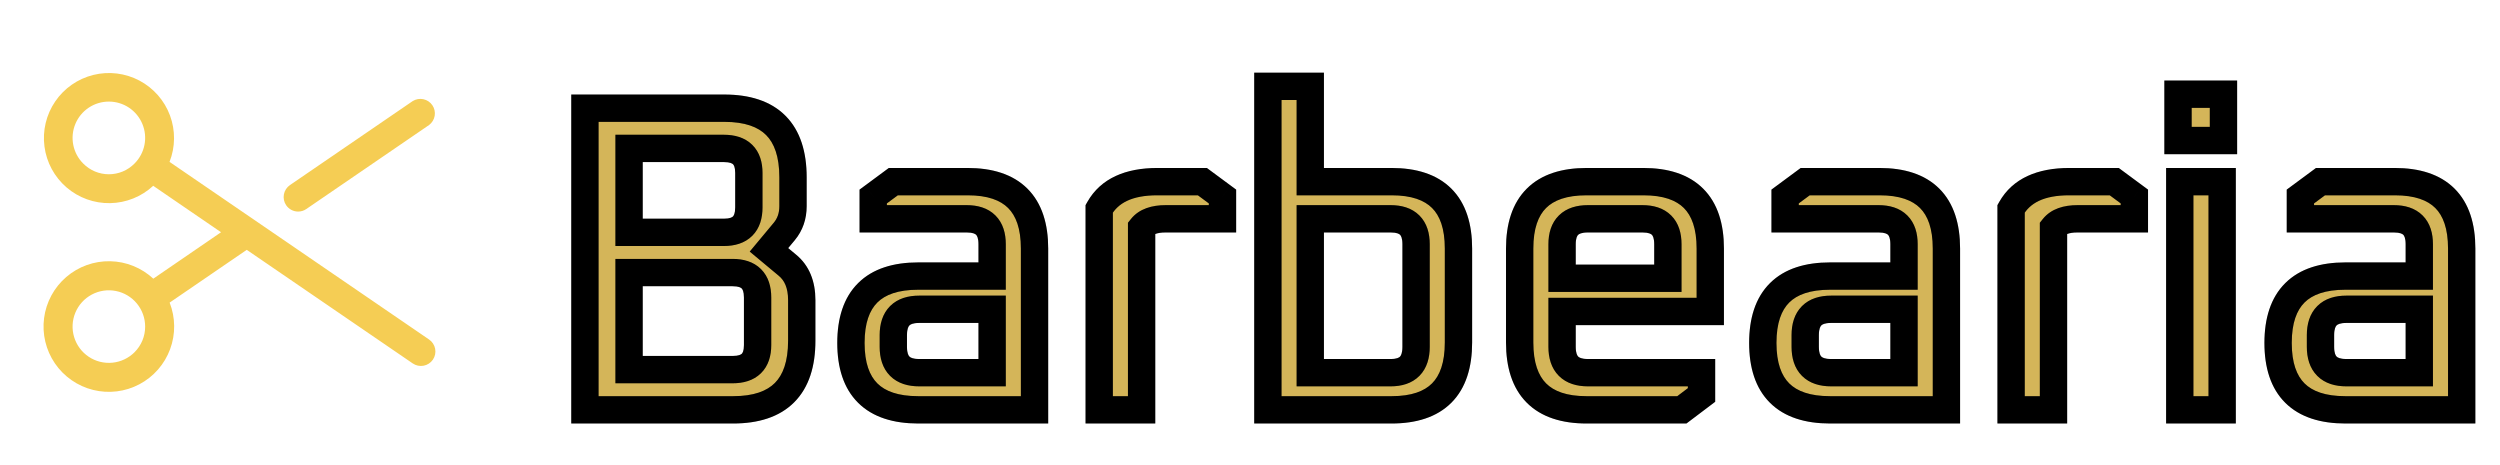
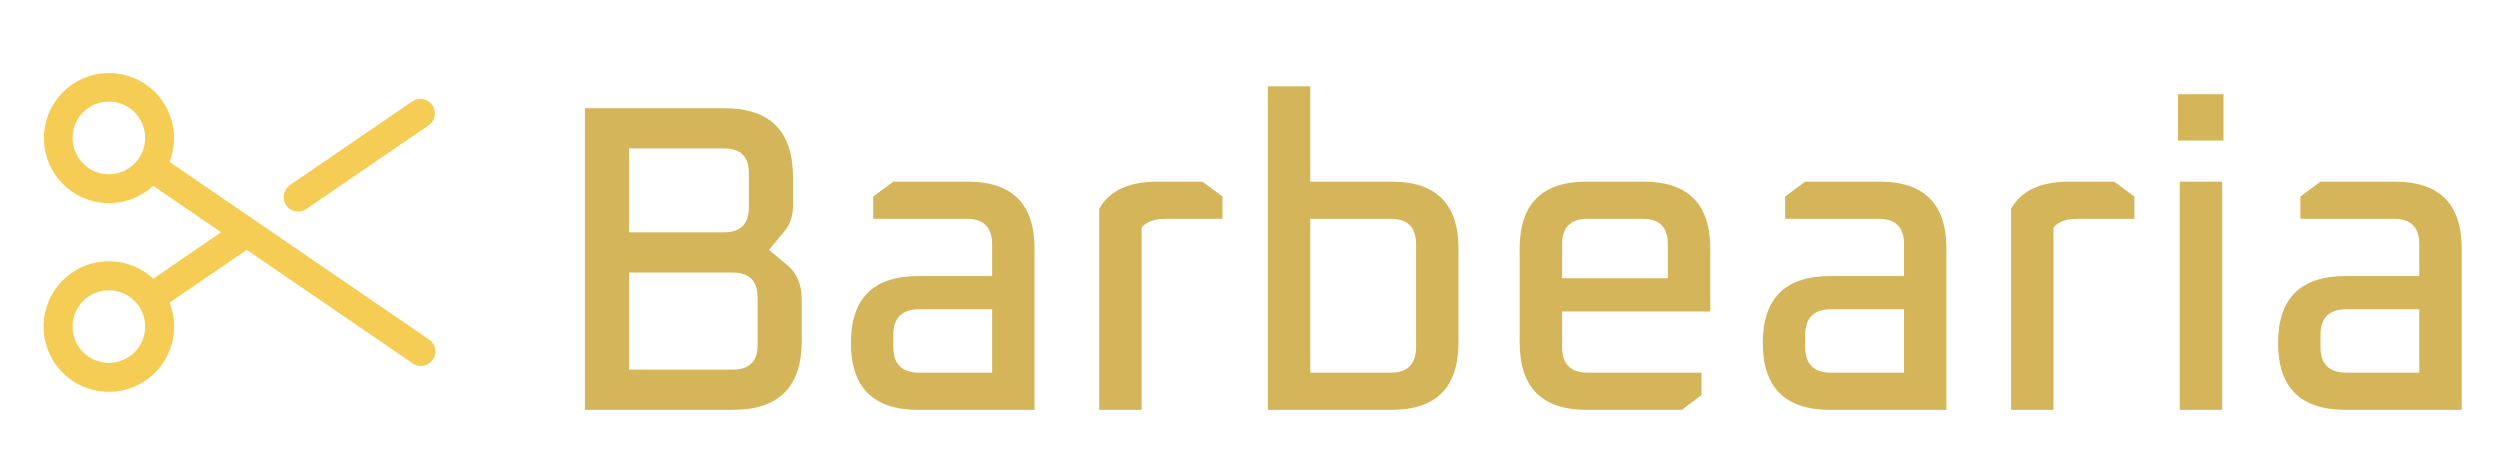
<svg xmlns="http://www.w3.org/2000/svg" width="183" height="34" viewBox="0 0 183 34" fill="none">
  <path d="M42.816 30V7.92H53.024C56.373 7.92 58.048 9.605 58.048 12.976V15.088C58.048 15.813 57.835 16.432 57.408 16.944L56.288 18.288L57.632 19.408C58.336 19.984 58.688 20.837 58.688 21.968V24.944C58.688 28.315 57.013 30 53.664 30H42.816ZM46.048 27.056H53.632C54.848 27.056 55.456 26.459 55.456 25.264V21.776C55.456 20.56 54.848 19.952 53.632 19.952H46.048V27.056ZM46.048 17.008H52.992C54.208 17.008 54.816 16.4 54.816 15.184V12.656C54.816 11.461 54.208 10.864 52.992 10.864H46.048V17.008ZM67.216 30C63.93 30 62.288 28.368 62.288 25.104C62.288 21.84 63.93 20.208 67.216 20.208H72.624V17.872C72.624 16.635 72.005 16.016 70.767 16.016H63.919V14.384L65.391 13.296H70.832C74.096 13.296 75.728 14.928 75.728 18.192V30H67.216ZM65.391 25.392C65.391 26.651 66.021 27.28 67.279 27.28H72.624V22.64H67.279C66.021 22.64 65.391 23.269 65.391 24.528V25.392ZM80.462 30V15.28C81.208 13.957 82.627 13.296 84.718 13.296H88.014L89.486 14.384V16.016H85.326C84.494 16.016 83.907 16.229 83.566 16.656V30H80.462ZM92.808 30V6.32H95.912V13.296H101.865C105.129 13.296 106.76 14.928 106.76 18.192V25.072C106.76 28.357 105.129 30 101.865 30H92.808ZM95.912 27.28H101.801C103.038 27.28 103.657 26.651 103.657 25.392V17.872C103.657 16.635 103.038 16.016 101.801 16.016H95.912V27.28ZM111.24 25.072V18.192C111.24 14.928 112.872 13.296 116.136 13.296H120.296C123.56 13.296 125.192 14.928 125.192 18.192V22.8H114.344V25.392C114.344 26.651 114.973 27.28 116.232 27.28H124.552V28.912L123.112 30H116.136C112.872 30 111.24 28.357 111.24 25.072ZM114.344 20.368H122.088V17.872C122.088 16.635 121.469 16.016 120.232 16.016H116.232C114.973 16.016 114.344 16.635 114.344 17.872V20.368ZM133.966 30C130.68 30 129.038 28.368 129.038 25.104C129.038 21.84 130.68 20.208 133.966 20.208H139.374V17.872C139.374 16.635 138.755 16.016 137.518 16.016H130.67V14.384L132.141 13.296H137.582C140.846 13.296 142.478 14.928 142.478 18.192V30H133.966ZM132.141 25.392C132.141 26.651 132.771 27.28 134.03 27.28H139.374V22.64H134.03C132.771 22.64 132.141 23.269 132.141 24.528V25.392ZM147.212 30V15.28C147.958 13.957 149.377 13.296 151.468 13.296H154.764L156.236 14.384V16.016H152.076C151.244 16.016 150.657 16.229 150.316 16.656V30H147.212ZM159.431 10.288V6.896H162.759V10.288H159.431ZM159.559 30V13.296H162.663V30H159.559ZM171.684 30C168.399 30 166.756 28.368 166.756 25.104C166.756 21.84 168.399 20.208 171.684 20.208H177.092V17.872C177.092 16.635 176.474 16.016 175.236 16.016H168.388V14.384L169.86 13.296H175.3C178.564 13.296 180.196 14.928 180.196 18.192V30H171.684ZM169.86 25.392C169.86 26.651 170.49 27.28 171.748 27.28H177.092V22.64H171.748C170.49 22.64 169.86 23.269 169.86 24.528V25.392Z" fill="#D4B559" />
-   <path d="M42.816 30H41.816V31H42.816V30ZM42.816 7.92V6.92H41.816V7.92H42.816ZM57.408 16.944L58.176 17.584V17.584L57.408 16.944ZM56.288 18.288L55.52 17.648L54.88 18.416L55.648 19.056L56.288 18.288ZM57.632 19.408L56.992 20.176L56.999 20.182L57.632 19.408ZM46.048 27.056H45.048V28.056H46.048V27.056ZM46.048 19.952V18.952H45.048V19.952H46.048ZM46.048 17.008H45.048V18.008H46.048V17.008ZM46.048 10.864V9.864H45.048V10.864H46.048ZM43.816 30V7.92H41.816V30H43.816ZM42.816 8.92H53.024V6.92H42.816V8.92ZM53.024 8.92C54.543 8.92 55.499 9.301 56.083 9.889C56.668 10.478 57.048 11.443 57.048 12.976H59.048C59.048 11.138 58.591 9.576 57.501 8.479C56.411 7.381 54.854 6.92 53.024 6.92V8.92ZM57.048 12.976V15.088H59.048V12.976H57.048ZM57.048 15.088C57.048 15.602 56.903 15.988 56.64 16.304L58.176 17.584C58.766 16.876 59.048 16.025 59.048 15.088H57.048ZM56.64 16.304L55.52 17.648L57.056 18.928L58.176 17.584L56.64 16.304ZM55.648 19.056L56.992 20.176L58.272 18.64L56.928 17.52L55.648 19.056ZM56.999 20.182C57.415 20.523 57.688 21.058 57.688 21.968H59.688C59.688 20.617 59.257 19.445 58.265 18.634L56.999 20.182ZM57.688 21.968V24.944H59.688V21.968H57.688ZM57.688 24.944C57.688 26.477 57.308 27.442 56.723 28.031C56.139 28.619 55.183 29 53.664 29V31C55.494 31 57.051 30.539 58.141 29.441C59.231 28.344 59.688 26.782 59.688 24.944H57.688ZM53.664 29H42.816V31H53.664V29ZM46.048 28.056H53.632V26.056H46.048V28.056ZM53.632 28.056C54.39 28.056 55.143 27.87 55.701 27.321C56.262 26.77 56.456 26.02 56.456 25.264H54.456C54.456 25.703 54.346 25.849 54.299 25.895C54.249 25.944 54.09 26.056 53.632 26.056V28.056ZM56.456 25.264V21.776H54.456V25.264H56.456ZM56.456 21.776C56.456 21.014 56.265 20.259 55.707 19.701C55.149 19.143 54.394 18.952 53.632 18.952V20.952C54.086 20.952 54.243 21.065 54.293 21.115C54.343 21.165 54.456 21.322 54.456 21.776H56.456ZM53.632 18.952H46.048V20.952H53.632V18.952ZM45.048 19.952V27.056H47.048V19.952H45.048ZM46.048 18.008H52.992V16.008H46.048V18.008ZM52.992 18.008C53.754 18.008 54.509 17.817 55.067 17.259C55.625 16.701 55.816 15.946 55.816 15.184H53.816C53.816 15.638 53.703 15.795 53.653 15.845C53.603 15.895 53.446 16.008 52.992 16.008V18.008ZM55.816 15.184V12.656H53.816V15.184H55.816ZM55.816 12.656C55.816 11.9 55.622 11.15 55.061 10.599C54.503 10.05 53.75 9.864 52.992 9.864V11.864C53.45 11.864 53.609 11.976 53.659 12.025C53.706 12.071 53.816 12.217 53.816 12.656H55.816ZM52.992 9.864H46.048V11.864H52.992V9.864ZM45.048 10.864V17.008H47.048V10.864H45.048ZM72.624 20.208V21.208H73.624V20.208H72.624ZM63.919 16.016H62.919V17.016H63.919V16.016ZM63.919 14.384L63.325 13.58L62.919 13.88V14.384H63.919ZM65.391 13.296V12.296H65.062L64.797 12.492L65.391 13.296ZM75.728 30V31H76.728V30H75.728ZM72.624 27.28V28.28H73.624V27.28H72.624ZM72.624 22.64H73.624V21.64H72.624V22.64ZM67.216 29C65.725 29 64.792 28.63 64.224 28.067C63.658 27.504 63.288 26.58 63.288 25.104H61.288C61.288 26.892 61.738 28.416 62.815 29.485C63.89 30.554 65.42 31 67.216 31V29ZM63.288 25.104C63.288 23.628 63.658 22.704 64.224 22.141C64.792 21.578 65.725 21.208 67.216 21.208V19.208C65.42 19.208 63.89 19.654 62.815 20.723C61.738 21.792 61.288 23.316 61.288 25.104H63.288ZM67.216 21.208H72.624V19.208H67.216V21.208ZM73.624 20.208V17.872H71.624V20.208H73.624ZM73.624 17.872C73.624 17.099 73.43 16.336 72.867 15.773C72.304 15.21 71.54 15.016 70.767 15.016V17.016C71.232 17.016 71.397 17.131 71.452 17.187C71.508 17.243 71.624 17.407 71.624 17.872H73.624ZM70.767 15.016H63.919V17.016H70.767V15.016ZM64.919 16.016V14.384H62.919V16.016H64.919ZM64.514 15.188L65.986 14.1L64.797 12.492L63.325 13.58L64.514 15.188ZM65.391 14.296H70.832V12.296H65.391V14.296ZM70.832 14.296C72.309 14.296 73.234 14.665 73.796 15.227C74.359 15.789 74.728 16.714 74.728 18.192H76.728C76.728 16.406 76.28 14.883 75.211 13.813C74.141 12.743 72.618 12.296 70.832 12.296V14.296ZM74.728 18.192V30H76.728V18.192H74.728ZM75.728 29H67.216V31H75.728V29ZM64.391 25.392C64.391 26.175 64.588 26.947 65.156 27.515C65.725 28.084 66.496 28.28 67.279 28.28V26.28C66.804 26.28 66.632 26.162 66.571 26.101C66.51 26.04 66.391 25.867 66.391 25.392H64.391ZM67.279 28.28H72.624V26.28H67.279V28.28ZM73.624 27.28V22.64H71.624V27.28H73.624ZM72.624 21.64H67.279V23.64H72.624V21.64ZM67.279 21.64C66.496 21.64 65.725 21.837 65.156 22.405C64.588 22.973 64.391 23.744 64.391 24.528H66.391C66.391 24.053 66.51 23.88 66.571 23.819C66.632 23.758 66.804 23.64 67.279 23.64V21.64ZM64.391 24.528V25.392H66.391V24.528H64.391ZM80.462 30H79.462V31H80.462V30ZM80.462 15.28L79.591 14.788L79.462 15.017V15.28H80.462ZM88.014 13.296L88.608 12.492L88.343 12.296H88.014V13.296ZM89.486 14.384H90.486V13.88L90.08 13.58L89.486 14.384ZM89.486 16.016V17.016H90.486V16.016H89.486ZM83.566 16.656L82.785 16.031L82.566 16.305V16.656H83.566ZM83.566 30V31H84.566V30H83.566ZM81.462 30V15.28H79.462V30H81.462ZM81.333 15.772C81.838 14.877 82.834 14.296 84.718 14.296V12.296C82.42 12.296 80.579 13.038 79.591 14.788L81.333 15.772ZM84.718 14.296H88.014V12.296H84.718V14.296ZM87.419 14.1L88.891 15.188L90.08 13.58L88.608 12.492L87.419 14.1ZM88.486 14.384V16.016H90.486V14.384H88.486ZM89.486 15.016H85.326V17.016H89.486V15.016ZM85.326 15.016C84.352 15.016 83.398 15.265 82.785 16.031L84.347 17.281C84.416 17.194 84.636 17.016 85.326 17.016V15.016ZM82.566 16.656V30H84.566V16.656H82.566ZM83.566 29H80.462V31H83.566V29ZM92.808 30H91.808V31H92.808V30ZM92.808 6.32V5.32H91.808V6.32H92.808ZM95.912 6.32H96.912V5.32H95.912V6.32ZM95.912 13.296H94.912V14.296H95.912V13.296ZM95.912 27.28H94.912V28.28H95.912V27.28ZM95.912 16.016V15.016H94.912V16.016H95.912ZM93.808 30V6.32H91.808V30H93.808ZM92.808 7.32H95.912V5.32H92.808V7.32ZM94.912 6.32V13.296H96.912V6.32H94.912ZM95.912 14.296H101.865V12.296H95.912V14.296ZM101.865 14.296C103.342 14.296 104.267 14.665 104.829 15.227C105.392 15.789 105.76 16.714 105.76 18.192H107.76C107.76 16.406 107.313 14.883 106.244 13.813C105.174 12.743 103.651 12.296 101.865 12.296V14.296ZM105.76 18.192V25.072H107.76V18.192H105.76ZM105.76 25.072C105.76 26.562 105.391 27.496 104.827 28.063C104.265 28.629 103.341 29 101.865 29V31C103.652 31 105.176 30.549 106.246 29.473C107.314 28.398 107.76 26.867 107.76 25.072H105.76ZM101.865 29H92.808V31H101.865V29ZM95.912 28.28H101.8V26.28H95.912V28.28ZM101.8 28.28C102.578 28.28 103.343 28.081 103.906 27.509C104.465 26.94 104.657 26.171 104.657 25.392H102.657C102.657 25.871 102.539 26.047 102.479 26.107C102.423 26.164 102.261 26.28 101.8 26.28V28.28ZM104.657 25.392V17.872H102.657V25.392H104.657ZM104.657 17.872C104.657 17.099 104.463 16.336 103.9 15.773C103.337 15.21 102.573 15.016 101.8 15.016V17.016C102.265 17.016 102.43 17.131 102.485 17.187C102.541 17.243 102.657 17.407 102.657 17.872H104.657ZM101.8 15.016H95.912V17.016H101.8V15.016ZM94.912 16.016V27.28H96.912V16.016H94.912ZM125.192 22.8V23.8H126.192V22.8H125.192ZM114.344 22.8V21.8H113.344V22.8H114.344ZM124.552 27.28H125.552V26.28H124.552V27.28ZM124.552 28.912L125.155 29.71L125.552 29.41V28.912H124.552ZM123.112 30V31H123.447L123.715 30.798L123.112 30ZM114.344 20.368H113.344V21.368H114.344V20.368ZM122.088 20.368V21.368H123.088V20.368H122.088ZM112.24 25.072V18.192H110.24V25.072H112.24ZM112.24 18.192C112.24 16.714 112.609 15.789 113.171 15.227C113.733 14.665 114.658 14.296 116.136 14.296V12.296C114.35 12.296 112.827 12.743 111.757 13.813C110.687 14.883 110.24 16.406 110.24 18.192H112.24ZM116.136 14.296H120.296V12.296H116.136V14.296ZM120.296 14.296C121.774 14.296 122.699 14.665 123.261 15.227C123.823 15.789 124.192 16.714 124.192 18.192H126.192C126.192 16.406 125.745 14.883 124.675 13.813C123.605 12.743 122.082 12.296 120.296 12.296V14.296ZM124.192 18.192V22.8H126.192V18.192H124.192ZM125.192 21.8H114.344V23.8H125.192V21.8ZM113.344 22.8V25.392H115.344V22.8H113.344ZM113.344 25.392C113.344 26.175 113.541 26.947 114.109 27.515C114.677 28.084 115.449 28.28 116.232 28.28V26.28C115.757 26.28 115.584 26.162 115.523 26.101C115.462 26.04 115.344 25.867 115.344 25.392H113.344ZM116.232 28.28H124.552V26.28H116.232V28.28ZM123.552 27.28V28.912H125.552V27.28H123.552ZM123.949 28.114L122.509 29.202L123.715 30.798L125.155 29.71L123.949 28.114ZM123.112 29H116.136V31H123.112V29ZM116.136 29C114.66 29 113.736 28.629 113.173 28.063C112.61 27.496 112.24 26.562 112.24 25.072H110.24C110.24 26.867 110.686 28.398 111.755 29.473C112.824 30.549 114.348 31 116.136 31V29ZM114.344 21.368H122.088V19.368H114.344V21.368ZM123.088 20.368V17.872H121.088V20.368H123.088ZM123.088 17.872C123.088 17.099 122.894 16.336 122.331 15.773C121.768 15.21 121.005 15.016 120.232 15.016V17.016C120.697 17.016 120.861 17.131 120.917 17.187C120.973 17.243 121.088 17.407 121.088 17.872H123.088ZM120.232 15.016H116.232V17.016H120.232V15.016ZM116.232 15.016C115.453 15.016 114.684 15.208 114.115 15.767C113.543 16.329 113.344 17.095 113.344 17.872H115.344C115.344 17.412 115.46 17.249 115.517 17.193C115.577 17.134 115.753 17.016 116.232 17.016V15.016ZM113.344 17.872V20.368H115.344V17.872H113.344ZM139.374 20.208V21.208H140.374V20.208H139.374ZM130.67 16.016H129.67V17.016H130.67V16.016ZM130.67 14.384L130.075 13.58L129.67 13.88V14.384H130.67ZM132.142 13.296V12.296H131.812L131.547 12.492L132.142 13.296ZM142.478 30V31H143.478V30H142.478ZM139.374 27.28V28.28H140.374V27.28H139.374ZM139.374 22.64H140.374V21.64H139.374V22.64ZM133.965 29C132.475 29 131.542 28.63 130.974 28.067C130.408 27.504 130.037 26.58 130.037 25.104H128.037C128.037 26.892 128.488 28.416 129.565 29.485C130.64 30.554 132.17 31 133.965 31V29ZM130.037 25.104C130.037 23.628 130.408 22.704 130.974 22.141C131.542 21.578 132.475 21.208 133.965 21.208V19.208C132.17 19.208 130.64 19.654 129.565 20.723C128.488 21.792 128.037 23.316 128.037 25.104H130.037ZM133.965 21.208H139.374V19.208H133.965V21.208ZM140.374 20.208V17.872H138.374V20.208H140.374ZM140.374 17.872C140.374 17.099 140.18 16.336 139.617 15.773C139.054 15.21 138.29 15.016 137.518 15.016V17.016C137.982 17.016 138.147 17.131 138.202 17.187C138.258 17.243 138.374 17.407 138.374 17.872H140.374ZM137.518 15.016H130.67V17.016H137.518V15.016ZM131.67 16.016V14.384H129.67V16.016H131.67ZM131.264 15.188L132.736 14.1L131.547 12.492L130.075 13.58L131.264 15.188ZM132.142 14.296H137.581V12.296H132.142V14.296ZM137.581 14.296C139.059 14.296 139.984 14.665 140.546 15.227C141.109 15.789 141.478 16.714 141.478 18.192H143.478C143.478 16.406 143.03 14.883 141.961 13.813C140.891 12.743 139.368 12.296 137.581 12.296V14.296ZM141.478 18.192V30H143.478V18.192H141.478ZM142.478 29H133.965V31H142.478V29ZM131.142 25.392C131.142 26.175 131.338 26.947 131.906 27.515C132.475 28.084 133.246 28.28 134.03 28.28V26.28C133.554 26.28 133.382 26.162 133.321 26.101C133.26 26.04 133.142 25.867 133.142 25.392H131.142ZM134.03 28.28H139.374V26.28H134.03V28.28ZM140.374 27.28V22.64H138.374V27.28H140.374ZM139.374 21.64H134.03V23.64H139.374V21.64ZM134.03 21.64C133.246 21.64 132.475 21.837 131.906 22.405C131.338 22.973 131.142 23.744 131.142 24.528H133.142C133.142 24.053 133.26 23.88 133.321 23.819C133.382 23.758 133.554 23.64 134.03 23.64V21.64ZM131.142 24.528V25.392H133.142V24.528H131.142ZM147.212 30H146.212V31H147.212V30ZM147.212 15.28L146.341 14.788L146.212 15.017V15.28H147.212ZM154.764 13.296L155.358 12.492L155.093 12.296H154.764V13.296ZM156.236 14.384H157.236V13.88L156.83 13.58L156.236 14.384ZM156.236 16.016V17.016H157.236V16.016H156.236ZM150.316 16.656L149.535 16.031L149.316 16.305V16.656H150.316ZM150.316 30V31H151.316V30H150.316ZM148.212 30V15.28H146.212V30H148.212ZM148.083 15.772C148.588 14.877 149.584 14.296 151.468 14.296V12.296C149.17 12.296 147.329 13.038 146.341 14.788L148.083 15.772ZM151.468 14.296H154.764V12.296H151.468V14.296ZM154.169 14.1L155.641 15.188L156.83 13.58L155.358 12.492L154.169 14.1ZM155.236 14.384V16.016H157.236V14.384H155.236ZM156.236 15.016H152.076V17.016H156.236V15.016ZM152.076 15.016C151.102 15.016 150.148 15.265 149.535 16.031L151.097 17.281C151.166 17.194 151.386 17.016 152.076 17.016V15.016ZM149.316 16.656V30H151.316V16.656H149.316ZM150.316 29H147.212V31H150.316V29ZM159.43 10.288H158.43V11.288H159.43V10.288ZM159.43 6.896V5.896H158.43V6.896H159.43ZM162.758 6.896H163.758V5.896H162.758V6.896ZM162.758 10.288V11.288H163.758V10.288H162.758ZM159.559 30H158.559V31H159.559V30ZM159.559 13.296V12.296H158.559V13.296H159.559ZM162.662 13.296H163.662V12.296H162.662V13.296ZM162.662 30V31H163.662V30H162.662ZM160.43 10.288V6.896H158.43V10.288H160.43ZM159.43 7.896H162.758V5.896H159.43V7.896ZM161.758 6.896V10.288H163.758V6.896H161.758ZM162.758 9.288H159.43V11.288H162.758V9.288ZM160.559 30V13.296H158.559V30H160.559ZM159.559 14.296H162.662V12.296H159.559V14.296ZM161.662 13.296V30H163.662V13.296H161.662ZM162.662 29H159.559V31H162.662V29ZM177.092 20.208V21.208H178.092V20.208H177.092ZM168.388 16.016H167.388V17.016H168.388V16.016ZM168.388 14.384L167.794 13.58L167.388 13.88V14.384H168.388ZM169.86 13.296V12.296H169.531L169.266 12.492L169.86 13.296ZM180.196 30V31H181.196V30H180.196ZM177.092 27.28V28.28H178.092V27.28H177.092ZM177.092 22.64H178.092V21.64H177.092V22.64ZM171.684 29C170.194 29 169.26 28.63 168.693 28.067C168.127 27.504 167.756 26.58 167.756 25.104H165.756C165.756 26.892 166.207 28.416 167.283 29.485C168.359 30.554 169.889 31 171.684 31V29ZM167.756 25.104C167.756 23.628 168.127 22.704 168.693 22.141C169.26 21.578 170.194 21.208 171.684 21.208V19.208C169.889 19.208 168.359 19.654 167.283 20.723C166.207 21.792 165.756 23.316 165.756 25.104H167.756ZM171.684 21.208H177.092V19.208H171.684V21.208ZM178.092 20.208V17.872H176.092V20.208H178.092ZM178.092 17.872C178.092 17.099 177.898 16.336 177.335 15.773C176.772 15.21 176.009 15.016 175.236 15.016V17.016C175.701 17.016 175.865 17.131 175.921 17.187C175.977 17.243 176.092 17.407 176.092 17.872H178.092ZM175.236 15.016H168.388V17.016H175.236V15.016ZM169.388 16.016V14.384H167.388V16.016H169.388ZM168.983 15.188L170.455 14.1L169.266 12.492L167.794 13.58L168.983 15.188ZM169.86 14.296H175.3V12.296H169.86V14.296ZM175.3 14.296C176.778 14.296 177.703 14.665 178.265 15.227C178.827 15.789 179.196 16.714 179.196 18.192H181.196C181.196 16.406 180.749 14.883 179.679 13.813C178.61 12.743 177.086 12.296 175.3 12.296V14.296ZM179.196 18.192V30H181.196V18.192H179.196ZM180.196 29H171.684V31H180.196V29ZM168.86 25.392C168.86 26.175 169.057 26.947 169.625 27.515C170.193 28.084 170.965 28.28 171.748 28.28V26.28C171.273 26.28 171.1 26.162 171.039 26.101C170.978 26.04 170.86 25.867 170.86 25.392H168.86ZM171.748 28.28H177.092V26.28H171.748V28.28ZM178.092 27.28V22.64H176.092V27.28H178.092ZM177.092 21.64H171.748V23.64H177.092V21.64ZM171.748 21.64C170.965 21.64 170.193 21.837 169.625 22.405C169.057 22.973 168.86 23.744 168.86 24.528H170.86C170.86 24.053 170.978 23.88 171.039 23.819C171.1 23.758 171.273 23.64 171.748 23.64V21.64ZM168.86 24.528V25.392H170.86V24.528H168.86Z" fill="black" />
-   <path d="M42.816 30H41.816V31H42.816V30ZM42.816 7.92V6.92H41.816V7.92H42.816ZM57.408 16.944L58.176 17.584V17.584L57.408 16.944ZM56.288 18.288L55.52 17.648L54.88 18.416L55.648 19.056L56.288 18.288ZM57.632 19.408L56.992 20.176L56.999 20.182L57.632 19.408ZM46.048 27.056H45.048V28.056H46.048V27.056ZM46.048 19.952V18.952H45.048V19.952H46.048ZM46.048 17.008H45.048V18.008H46.048V17.008ZM46.048 10.864V9.864H45.048V10.864H46.048ZM43.816 30V7.92H41.816V30H43.816ZM42.816 8.92H53.024V6.92H42.816V8.92ZM53.024 8.92C54.543 8.92 55.499 9.301 56.083 9.889C56.668 10.478 57.048 11.443 57.048 12.976H59.048C59.048 11.138 58.591 9.576 57.501 8.479C56.411 7.381 54.854 6.92 53.024 6.92V8.92ZM57.048 12.976V15.088H59.048V12.976H57.048ZM57.048 15.088C57.048 15.602 56.903 15.988 56.64 16.304L58.176 17.584C58.766 16.876 59.048 16.025 59.048 15.088H57.048ZM56.64 16.304L55.52 17.648L57.056 18.928L58.176 17.584L56.64 16.304ZM55.648 19.056L56.992 20.176L58.272 18.64L56.928 17.52L55.648 19.056ZM56.999 20.182C57.415 20.523 57.688 21.058 57.688 21.968H59.688C59.688 20.617 59.257 19.445 58.265 18.634L56.999 20.182ZM57.688 21.968V24.944H59.688V21.968H57.688ZM57.688 24.944C57.688 26.477 57.308 27.442 56.723 28.031C56.139 28.619 55.183 29 53.664 29V31C55.494 31 57.051 30.539 58.141 29.441C59.231 28.344 59.688 26.782 59.688 24.944H57.688ZM53.664 29H42.816V31H53.664V29ZM46.048 28.056H53.632V26.056H46.048V28.056ZM53.632 28.056C54.39 28.056 55.143 27.87 55.701 27.321C56.262 26.77 56.456 26.02 56.456 25.264H54.456C54.456 25.703 54.346 25.849 54.299 25.895C54.249 25.944 54.09 26.056 53.632 26.056V28.056ZM56.456 25.264V21.776H54.456V25.264H56.456ZM56.456 21.776C56.456 21.014 56.265 20.259 55.707 19.701C55.149 19.143 54.394 18.952 53.632 18.952V20.952C54.086 20.952 54.243 21.065 54.293 21.115C54.343 21.165 54.456 21.322 54.456 21.776H56.456ZM53.632 18.952H46.048V20.952H53.632V18.952ZM45.048 19.952V27.056H47.048V19.952H45.048ZM46.048 18.008H52.992V16.008H46.048V18.008ZM52.992 18.008C53.754 18.008 54.509 17.817 55.067 17.259C55.625 16.701 55.816 15.946 55.816 15.184H53.816C53.816 15.638 53.703 15.795 53.653 15.845C53.603 15.895 53.446 16.008 52.992 16.008V18.008ZM55.816 15.184V12.656H53.816V15.184H55.816ZM55.816 12.656C55.816 11.9 55.622 11.15 55.061 10.599C54.503 10.05 53.75 9.864 52.992 9.864V11.864C53.45 11.864 53.609 11.976 53.659 12.025C53.706 12.071 53.816 12.217 53.816 12.656H55.816ZM52.992 9.864H46.048V11.864H52.992V9.864ZM45.048 10.864V17.008H47.048V10.864H45.048ZM72.624 20.208V21.208H73.624V20.208H72.624ZM63.919 16.016H62.919V17.016H63.919V16.016ZM63.919 14.384L63.325 13.58L62.919 13.88V14.384H63.919ZM65.391 13.296V12.296H65.062L64.797 12.492L65.391 13.296ZM75.728 30V31H76.728V30H75.728ZM72.624 27.28V28.28H73.624V27.28H72.624ZM72.624 22.64H73.624V21.64H72.624V22.64ZM67.216 29C65.725 29 64.792 28.63 64.224 28.067C63.658 27.504 63.288 26.58 63.288 25.104H61.288C61.288 26.892 61.738 28.416 62.815 29.485C63.89 30.554 65.42 31 67.216 31V29ZM63.288 25.104C63.288 23.628 63.658 22.704 64.224 22.141C64.792 21.578 65.725 21.208 67.216 21.208V19.208C65.42 19.208 63.89 19.654 62.815 20.723C61.738 21.792 61.288 23.316 61.288 25.104H63.288ZM67.216 21.208H72.624V19.208H67.216V21.208ZM73.624 20.208V17.872H71.624V20.208H73.624ZM73.624 17.872C73.624 17.099 73.43 16.336 72.867 15.773C72.304 15.21 71.54 15.016 70.767 15.016V17.016C71.232 17.016 71.397 17.131 71.452 17.187C71.508 17.243 71.624 17.407 71.624 17.872H73.624ZM70.767 15.016H63.919V17.016H70.767V15.016ZM64.919 16.016V14.384H62.919V16.016H64.919ZM64.514 15.188L65.986 14.1L64.797 12.492L63.325 13.58L64.514 15.188ZM65.391 14.296H70.832V12.296H65.391V14.296ZM70.832 14.296C72.309 14.296 73.234 14.665 73.796 15.227C74.359 15.789 74.728 16.714 74.728 18.192H76.728C76.728 16.406 76.28 14.883 75.211 13.813C74.141 12.743 72.618 12.296 70.832 12.296V14.296ZM74.728 18.192V30H76.728V18.192H74.728ZM75.728 29H67.216V31H75.728V29ZM64.391 25.392C64.391 26.175 64.588 26.947 65.156 27.515C65.725 28.084 66.496 28.28 67.279 28.28V26.28C66.804 26.28 66.632 26.162 66.571 26.101C66.51 26.04 66.391 25.867 66.391 25.392H64.391ZM67.279 28.28H72.624V26.28H67.279V28.28ZM73.624 27.28V22.64H71.624V27.28H73.624ZM72.624 21.64H67.279V23.64H72.624V21.64ZM67.279 21.64C66.496 21.64 65.725 21.837 65.156 22.405C64.588 22.973 64.391 23.744 64.391 24.528H66.391C66.391 24.053 66.51 23.88 66.571 23.819C66.632 23.758 66.804 23.64 67.279 23.64V21.64ZM64.391 24.528V25.392H66.391V24.528H64.391ZM80.462 30H79.462V31H80.462V30ZM80.462 15.28L79.591 14.788L79.462 15.017V15.28H80.462ZM88.014 13.296L88.608 12.492L88.343 12.296H88.014V13.296ZM89.486 14.384H90.486V13.88L90.08 13.58L89.486 14.384ZM89.486 16.016V17.016H90.486V16.016H89.486ZM83.566 16.656L82.785 16.031L82.566 16.305V16.656H83.566ZM83.566 30V31H84.566V30H83.566ZM81.462 30V15.28H79.462V30H81.462ZM81.333 15.772C81.838 14.877 82.834 14.296 84.718 14.296V12.296C82.42 12.296 80.579 13.038 79.591 14.788L81.333 15.772ZM84.718 14.296H88.014V12.296H84.718V14.296ZM87.419 14.1L88.891 15.188L90.08 13.58L88.608 12.492L87.419 14.1ZM88.486 14.384V16.016H90.486V14.384H88.486ZM89.486 15.016H85.326V17.016H89.486V15.016ZM85.326 15.016C84.352 15.016 83.398 15.265 82.785 16.031L84.347 17.281C84.416 17.194 84.636 17.016 85.326 17.016V15.016ZM82.566 16.656V30H84.566V16.656H82.566ZM83.566 29H80.462V31H83.566V29ZM92.808 30H91.808V31H92.808V30ZM92.808 6.32V5.32H91.808V6.32H92.808ZM95.912 6.32H96.912V5.32H95.912V6.32ZM95.912 13.296H94.912V14.296H95.912V13.296ZM95.912 27.28H94.912V28.28H95.912V27.28ZM95.912 16.016V15.016H94.912V16.016H95.912ZM93.808 30V6.32H91.808V30H93.808ZM92.808 7.32H95.912V5.32H92.808V7.32ZM94.912 6.32V13.296H96.912V6.32H94.912ZM95.912 14.296H101.865V12.296H95.912V14.296ZM101.865 14.296C103.342 14.296 104.267 14.665 104.829 15.227C105.392 15.789 105.76 16.714 105.76 18.192H107.76C107.76 16.406 107.313 14.883 106.244 13.813C105.174 12.743 103.651 12.296 101.865 12.296V14.296ZM105.76 18.192V25.072H107.76V18.192H105.76ZM105.76 25.072C105.76 26.562 105.391 27.496 104.827 28.063C104.265 28.629 103.341 29 101.865 29V31C103.652 31 105.176 30.549 106.246 29.473C107.314 28.398 107.76 26.867 107.76 25.072H105.76ZM101.865 29H92.808V31H101.865V29ZM95.912 28.28H101.8V26.28H95.912V28.28ZM101.8 28.28C102.578 28.28 103.343 28.081 103.906 27.509C104.465 26.94 104.657 26.171 104.657 25.392H102.657C102.657 25.871 102.539 26.047 102.479 26.107C102.423 26.164 102.261 26.28 101.8 26.28V28.28ZM104.657 25.392V17.872H102.657V25.392H104.657ZM104.657 17.872C104.657 17.099 104.463 16.336 103.9 15.773C103.337 15.21 102.573 15.016 101.8 15.016V17.016C102.265 17.016 102.43 17.131 102.485 17.187C102.541 17.243 102.657 17.407 102.657 17.872H104.657ZM101.8 15.016H95.912V17.016H101.8V15.016ZM94.912 16.016V27.28H96.912V16.016H94.912ZM125.192 22.8V23.8H126.192V22.8H125.192ZM114.344 22.8V21.8H113.344V22.8H114.344ZM124.552 27.28H125.552V26.28H124.552V27.28ZM124.552 28.912L125.155 29.71L125.552 29.41V28.912H124.552ZM123.112 30V31H123.447L123.715 30.798L123.112 30ZM114.344 20.368H113.344V21.368H114.344V20.368ZM122.088 20.368V21.368H123.088V20.368H122.088ZM112.24 25.072V18.192H110.24V25.072H112.24ZM112.24 18.192C112.24 16.714 112.609 15.789 113.171 15.227C113.733 14.665 114.658 14.296 116.136 14.296V12.296C114.35 12.296 112.827 12.743 111.757 13.813C110.687 14.883 110.24 16.406 110.24 18.192H112.24ZM116.136 14.296H120.296V12.296H116.136V14.296ZM120.296 14.296C121.774 14.296 122.699 14.665 123.261 15.227C123.823 15.789 124.192 16.714 124.192 18.192H126.192C126.192 16.406 125.745 14.883 124.675 13.813C123.605 12.743 122.082 12.296 120.296 12.296V14.296ZM124.192 18.192V22.8H126.192V18.192H124.192ZM125.192 21.8H114.344V23.8H125.192V21.8ZM113.344 22.8V25.392H115.344V22.8H113.344ZM113.344 25.392C113.344 26.175 113.541 26.947 114.109 27.515C114.677 28.084 115.449 28.28 116.232 28.28V26.28C115.757 26.28 115.584 26.162 115.523 26.101C115.462 26.04 115.344 25.867 115.344 25.392H113.344ZM116.232 28.28H124.552V26.28H116.232V28.28ZM123.552 27.28V28.912H125.552V27.28H123.552ZM123.949 28.114L122.509 29.202L123.715 30.798L125.155 29.71L123.949 28.114ZM123.112 29H116.136V31H123.112V29ZM116.136 29C114.66 29 113.736 28.629 113.173 28.063C112.61 27.496 112.24 26.562 112.24 25.072H110.24C110.24 26.867 110.686 28.398 111.755 29.473C112.824 30.549 114.348 31 116.136 31V29ZM114.344 21.368H122.088V19.368H114.344V21.368ZM123.088 20.368V17.872H121.088V20.368H123.088ZM123.088 17.872C123.088 17.099 122.894 16.336 122.331 15.773C121.768 15.21 121.005 15.016 120.232 15.016V17.016C120.697 17.016 120.861 17.131 120.917 17.187C120.973 17.243 121.088 17.407 121.088 17.872H123.088ZM120.232 15.016H116.232V17.016H120.232V15.016ZM116.232 15.016C115.453 15.016 114.684 15.208 114.115 15.767C113.543 16.329 113.344 17.095 113.344 17.872H115.344C115.344 17.412 115.46 17.249 115.517 17.193C115.577 17.134 115.753 17.016 116.232 17.016V15.016ZM113.344 17.872V20.368H115.344V17.872H113.344ZM139.374 20.208V21.208H140.374V20.208H139.374ZM130.67 16.016H129.67V17.016H130.67V16.016ZM130.67 14.384L130.075 13.58L129.67 13.88V14.384H130.67ZM132.142 13.296V12.296H131.812L131.547 12.492L132.142 13.296ZM142.478 30V31H143.478V30H142.478ZM139.374 27.28V28.28H140.374V27.28H139.374ZM139.374 22.64H140.374V21.64H139.374V22.64ZM133.965 29C132.475 29 131.542 28.63 130.974 28.067C130.408 27.504 130.037 26.58 130.037 25.104H128.037C128.037 26.892 128.488 28.416 129.565 29.485C130.64 30.554 132.17 31 133.965 31V29ZM130.037 25.104C130.037 23.628 130.408 22.704 130.974 22.141C131.542 21.578 132.475 21.208 133.965 21.208V19.208C132.17 19.208 130.64 19.654 129.565 20.723C128.488 21.792 128.037 23.316 128.037 25.104H130.037ZM133.965 21.208H139.374V19.208H133.965V21.208ZM140.374 20.208V17.872H138.374V20.208H140.374ZM140.374 17.872C140.374 17.099 140.18 16.336 139.617 15.773C139.054 15.21 138.29 15.016 137.518 15.016V17.016C137.982 17.016 138.147 17.131 138.202 17.187C138.258 17.243 138.374 17.407 138.374 17.872H140.374ZM137.518 15.016H130.67V17.016H137.518V15.016ZM131.67 16.016V14.384H129.67V16.016H131.67ZM131.264 15.188L132.736 14.1L131.547 12.492L130.075 13.58L131.264 15.188ZM132.142 14.296H137.581V12.296H132.142V14.296ZM137.581 14.296C139.059 14.296 139.984 14.665 140.546 15.227C141.109 15.789 141.478 16.714 141.478 18.192H143.478C143.478 16.406 143.03 14.883 141.961 13.813C140.891 12.743 139.368 12.296 137.581 12.296V14.296ZM141.478 18.192V30H143.478V18.192H141.478ZM142.478 29H133.965V31H142.478V29ZM131.142 25.392C131.142 26.175 131.338 26.947 131.906 27.515C132.475 28.084 133.246 28.28 134.03 28.28V26.28C133.554 26.28 133.382 26.162 133.321 26.101C133.26 26.04 133.142 25.867 133.142 25.392H131.142ZM134.03 28.28H139.374V26.28H134.03V28.28ZM140.374 27.28V22.64H138.374V27.28H140.374ZM139.374 21.64H134.03V23.64H139.374V21.64ZM134.03 21.64C133.246 21.64 132.475 21.837 131.906 22.405C131.338 22.973 131.142 23.744 131.142 24.528H133.142C133.142 24.053 133.26 23.88 133.321 23.819C133.382 23.758 133.554 23.64 134.03 23.64V21.64ZM131.142 24.528V25.392H133.142V24.528H131.142ZM147.212 30H146.212V31H147.212V30ZM147.212 15.28L146.341 14.788L146.212 15.017V15.28H147.212ZM154.764 13.296L155.358 12.492L155.093 12.296H154.764V13.296ZM156.236 14.384H157.236V13.88L156.83 13.58L156.236 14.384ZM156.236 16.016V17.016H157.236V16.016H156.236ZM150.316 16.656L149.535 16.031L149.316 16.305V16.656H150.316ZM150.316 30V31H151.316V30H150.316ZM148.212 30V15.28H146.212V30H148.212ZM148.083 15.772C148.588 14.877 149.584 14.296 151.468 14.296V12.296C149.17 12.296 147.329 13.038 146.341 14.788L148.083 15.772ZM151.468 14.296H154.764V12.296H151.468V14.296ZM154.169 14.1L155.641 15.188L156.83 13.58L155.358 12.492L154.169 14.1ZM155.236 14.384V16.016H157.236V14.384H155.236ZM156.236 15.016H152.076V17.016H156.236V15.016ZM152.076 15.016C151.102 15.016 150.148 15.265 149.535 16.031L151.097 17.281C151.166 17.194 151.386 17.016 152.076 17.016V15.016ZM149.316 16.656V30H151.316V16.656H149.316ZM150.316 29H147.212V31H150.316V29ZM159.43 10.288H158.43V11.288H159.43V10.288ZM159.43 6.896V5.896H158.43V6.896H159.43ZM162.758 6.896H163.758V5.896H162.758V6.896ZM162.758 10.288V11.288H163.758V10.288H162.758ZM159.559 30H158.559V31H159.559V30ZM159.559 13.296V12.296H158.559V13.296H159.559ZM162.662 13.296H163.662V12.296H162.662V13.296ZM162.662 30V31H163.662V30H162.662ZM160.43 10.288V6.896H158.43V10.288H160.43ZM159.43 7.896H162.758V5.896H159.43V7.896ZM161.758 6.896V10.288H163.758V6.896H161.758ZM162.758 9.288H159.43V11.288H162.758V9.288ZM160.559 30V13.296H158.559V30H160.559ZM159.559 14.296H162.662V12.296H159.559V14.296ZM161.662 13.296V30H163.662V13.296H161.662ZM162.662 29H159.559V31H162.662V29ZM177.092 20.208V21.208H178.092V20.208H177.092ZM168.388 16.016H167.388V17.016H168.388V16.016ZM168.388 14.384L167.794 13.58L167.388 13.88V14.384H168.388ZM169.86 13.296V12.296H169.531L169.266 12.492L169.86 13.296ZM180.196 30V31H181.196V30H180.196ZM177.092 27.28V28.28H178.092V27.28H177.092ZM177.092 22.64H178.092V21.64H177.092V22.64ZM171.684 29C170.194 29 169.26 28.63 168.693 28.067C168.127 27.504 167.756 26.58 167.756 25.104H165.756C165.756 26.892 166.207 28.416 167.283 29.485C168.359 30.554 169.889 31 171.684 31V29ZM167.756 25.104C167.756 23.628 168.127 22.704 168.693 22.141C169.26 21.578 170.194 21.208 171.684 21.208V19.208C169.889 19.208 168.359 19.654 167.283 20.723C166.207 21.792 165.756 23.316 165.756 25.104H167.756ZM171.684 21.208H177.092V19.208H171.684V21.208ZM178.092 20.208V17.872H176.092V20.208H178.092ZM178.092 17.872C178.092 17.099 177.898 16.336 177.335 15.773C176.772 15.21 176.009 15.016 175.236 15.016V17.016C175.701 17.016 175.865 17.131 175.921 17.187C175.977 17.243 176.092 17.407 176.092 17.872H178.092ZM175.236 15.016H168.388V17.016H175.236V15.016ZM169.388 16.016V14.384H167.388V16.016H169.388ZM168.983 15.188L170.455 14.1L169.266 12.492L167.794 13.58L168.983 15.188ZM169.86 14.296H175.3V12.296H169.86V14.296ZM175.3 14.296C176.778 14.296 177.703 14.665 178.265 15.227C178.827 15.789 179.196 16.714 179.196 18.192H181.196C181.196 16.406 180.749 14.883 179.679 13.813C178.61 12.743 177.086 12.296 175.3 12.296V14.296ZM179.196 18.192V30H181.196V18.192H179.196ZM180.196 29H171.684V31H180.196V29ZM168.86 25.392C168.86 26.175 169.057 26.947 169.625 27.515C170.193 28.084 170.965 28.28 171.748 28.28V26.28C171.273 26.28 171.1 26.162 171.039 26.101C170.978 26.04 170.86 25.867 170.86 25.392H168.86ZM171.748 28.28H177.092V26.28H171.748V28.28ZM178.092 27.28V22.64H176.092V27.28H178.092ZM177.092 21.64H171.748V23.64H177.092V21.64ZM171.748 21.64C170.965 21.64 170.193 21.837 169.625 22.405C169.057 22.973 168.86 23.744 168.86 24.528H170.86C170.86 24.053 170.978 23.88 171.039 23.819C171.1 23.758 171.273 23.64 171.748 23.64V21.64ZM168.86 24.528V25.392H170.86V24.528H168.86Z" fill="black" fill-opacity="0.2" />
  <path d="M20.948 15.025C20.869 14.91 20.814 14.78 20.785 14.643C20.756 14.507 20.755 14.366 20.781 14.228C20.806 14.091 20.859 13.96 20.936 13.843C21.012 13.726 21.111 13.626 21.226 13.547L30.212 7.398C30.445 7.254 30.724 7.205 30.992 7.262C31.26 7.319 31.495 7.477 31.649 7.703C31.803 7.929 31.864 8.206 31.819 8.476C31.774 8.746 31.627 8.988 31.407 9.152L22.42 15.301C22.244 15.423 22.035 15.488 21.821 15.487C21.649 15.487 21.48 15.444 21.328 15.364C21.176 15.283 21.046 15.167 20.948 15.025ZM31.689 26.326C31.53 26.558 31.285 26.718 31.008 26.77C30.731 26.822 30.445 26.762 30.212 26.602L18.062 18.288L12.417 22.151C12.847 23.244 12.86 24.459 12.452 25.561C12.044 26.664 11.244 27.578 10.205 28.128C9.166 28.678 7.961 28.826 6.82 28.544C5.678 28.261 4.681 27.568 4.018 26.597C3.356 25.626 3.074 24.445 3.227 23.279C3.381 22.113 3.958 21.045 4.849 20.278C5.74 19.511 6.883 19.1 8.058 19.122C9.234 19.144 10.36 19.599 11.221 20.399L16.18 17L11.215 13.601C10.356 14.397 9.234 14.849 8.064 14.87C6.893 14.892 5.756 14.481 4.869 13.717C3.982 12.953 3.407 11.889 3.255 10.728C3.102 9.567 3.383 8.391 4.043 7.424C4.703 6.457 5.696 5.767 6.832 5.485C7.969 5.204 9.169 5.351 10.204 5.898C11.239 6.446 12.036 7.355 12.443 8.453C12.85 9.551 12.838 10.76 12.41 11.85L31.402 24.848C31.518 24.926 31.618 25.026 31.695 25.143C31.773 25.259 31.826 25.39 31.853 25.527C31.879 25.665 31.879 25.806 31.851 25.943C31.822 26.08 31.768 26.21 31.689 26.326ZM10.625 23.906C10.625 23.292 10.412 22.696 10.022 22.221C9.633 21.746 9.09 21.421 8.487 21.301C7.885 21.181 7.259 21.273 6.717 21.563C6.175 21.852 5.75 22.321 5.515 22.889C5.28 23.456 5.248 24.088 5.427 24.676C5.605 25.264 5.982 25.773 6.493 26.114C7.004 26.456 7.617 26.609 8.229 26.549C8.84 26.489 9.412 26.219 9.847 25.784C10.094 25.538 10.29 25.246 10.424 24.923C10.558 24.601 10.626 24.255 10.625 23.906ZM9.847 11.97C10.218 11.599 10.471 11.126 10.574 10.61C10.677 10.095 10.624 9.561 10.423 9.076C10.222 8.59 9.881 8.175 9.445 7.883C9.008 7.591 8.494 7.436 7.969 7.436C7.443 7.436 6.93 7.591 6.493 7.883C6.056 8.175 5.716 8.59 5.515 9.076C5.314 9.561 5.261 10.095 5.364 10.61C5.466 11.126 5.719 11.599 6.091 11.97C6.336 12.219 6.628 12.417 6.951 12.552C7.273 12.687 7.619 12.756 7.969 12.756C8.318 12.756 8.664 12.687 8.987 12.552C9.309 12.417 9.601 12.219 9.847 11.97Z" fill="#F5CD54" />
</svg>
